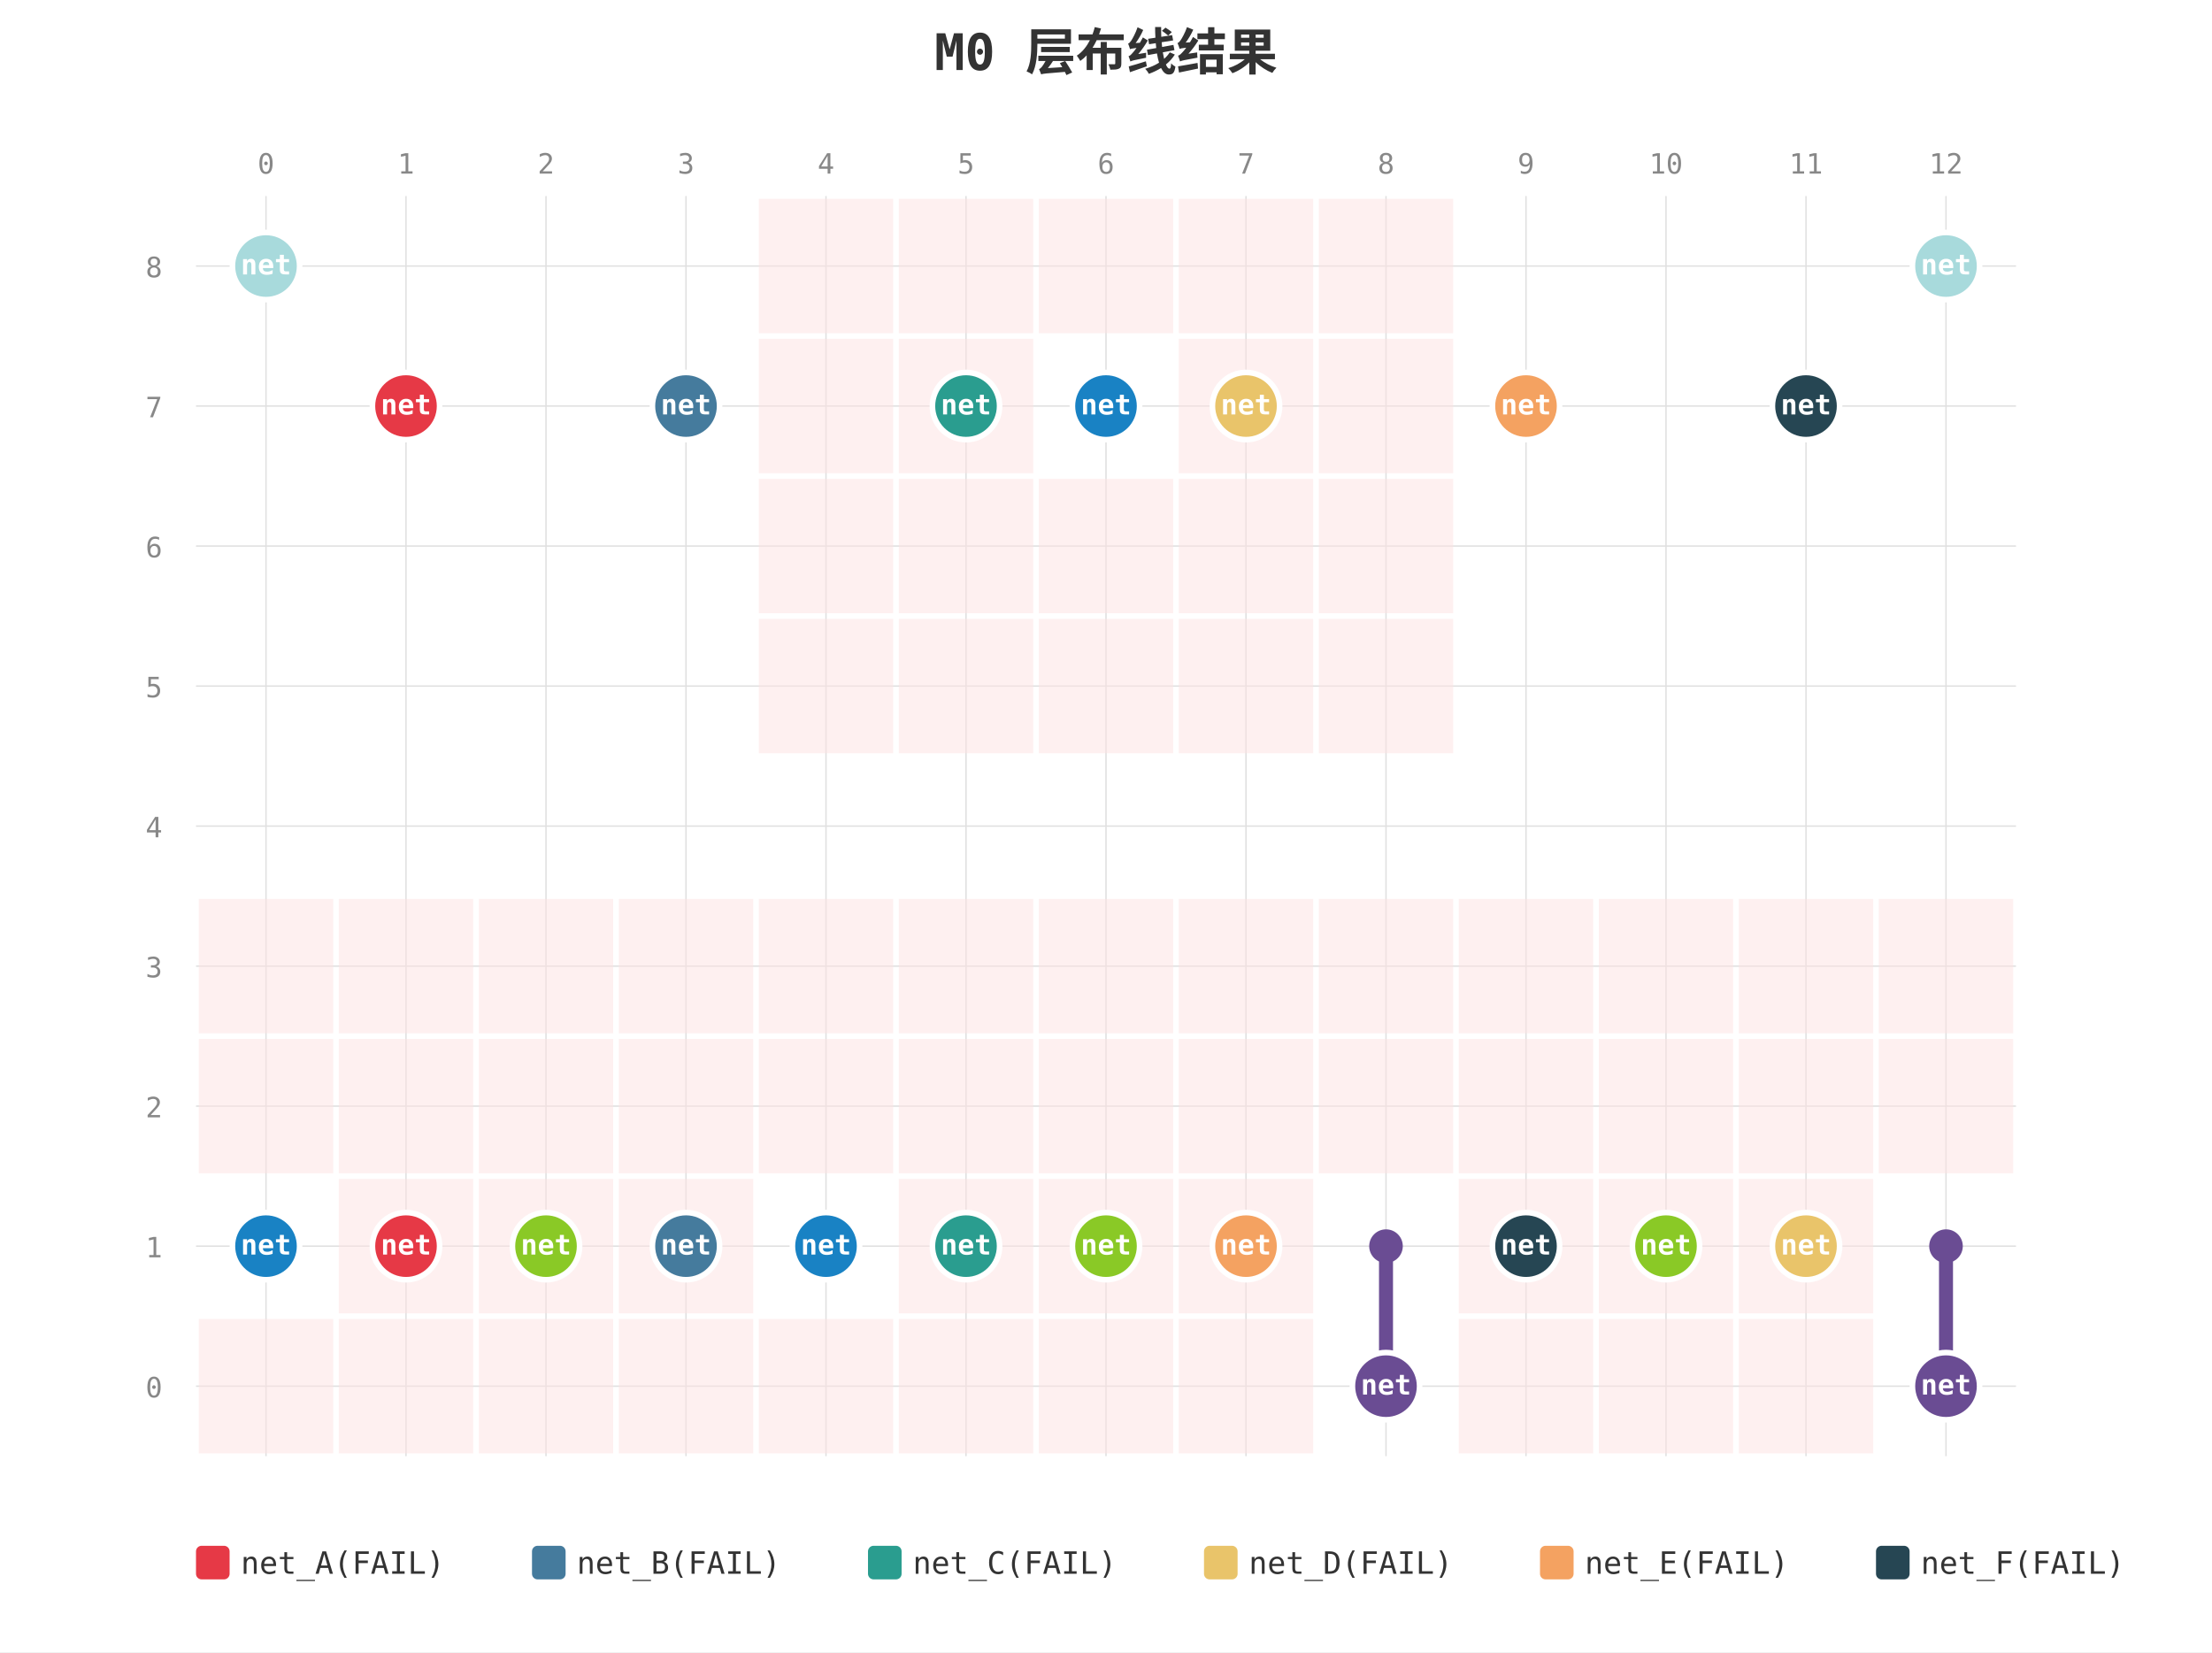
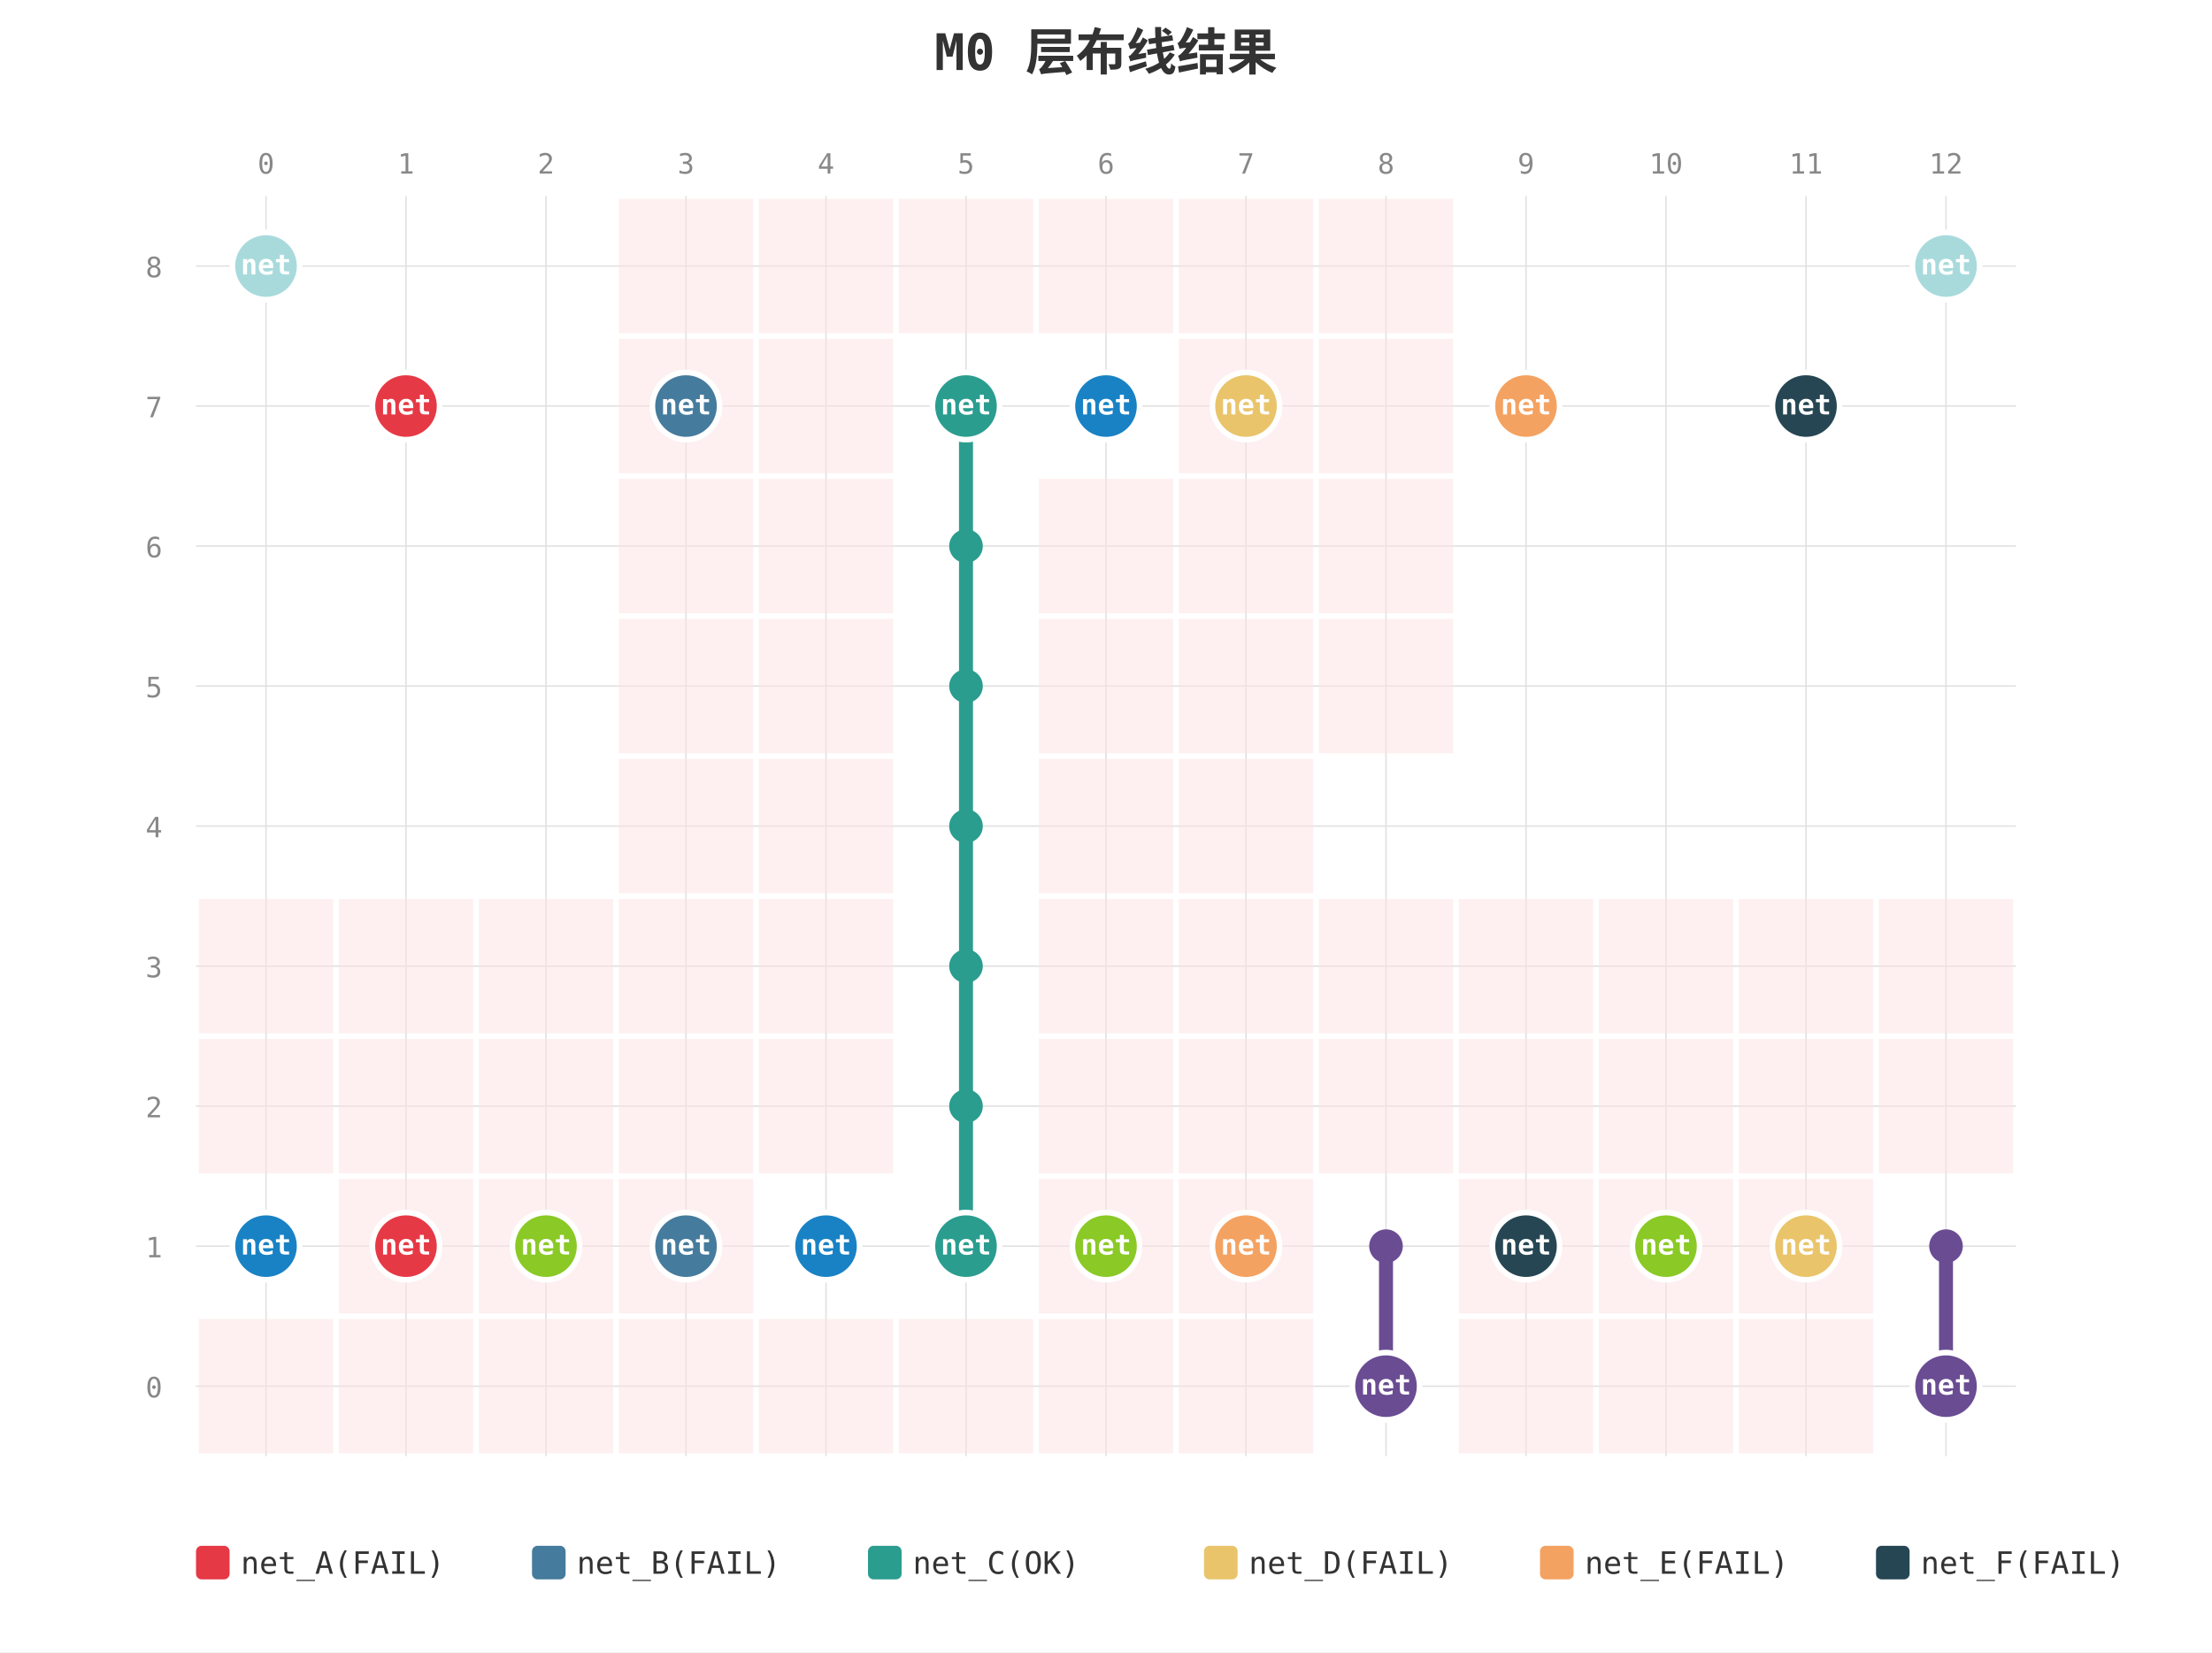
<svg xmlns="http://www.w3.org/2000/svg" width="790" height="590" viewBox="0 0 790 590">
  <rect width="790" height="590" fill="white" />
  <text x="395" y="25" text-anchor="middle" font-family="monospace" font-size="18" font-weight="bold" fill="#333">M0 层布线结果</text>
  <line x1="95.0" y1="70" x2="95.0" y2="520" stroke="#E0E0E0" stroke-width="0.5" />
  <line x1="145.0" y1="70" x2="145.0" y2="520" stroke="#E0E0E0" stroke-width="0.5" />
  <line x1="195.0" y1="70" x2="195.0" y2="520" stroke="#E0E0E0" stroke-width="0.5" />
  <line x1="245.0" y1="70" x2="245.0" y2="520" stroke="#E0E0E0" stroke-width="0.5" />
  <line x1="295.0" y1="70" x2="295.0" y2="520" stroke="#E0E0E0" stroke-width="0.5" />
  <line x1="345.0" y1="70" x2="345.0" y2="520" stroke="#E0E0E0" stroke-width="0.5" />
  <line x1="395.0" y1="70" x2="395.0" y2="520" stroke="#E0E0E0" stroke-width="0.5" />
  <line x1="445.0" y1="70" x2="445.0" y2="520" stroke="#E0E0E0" stroke-width="0.5" />
  <line x1="495.0" y1="70" x2="495.0" y2="520" stroke="#E0E0E0" stroke-width="0.5" />
  <line x1="545.0" y1="70" x2="545.0" y2="520" stroke="#E0E0E0" stroke-width="0.5" />
  <line x1="595.0" y1="70" x2="595.0" y2="520" stroke="#E0E0E0" stroke-width="0.5" />
  <line x1="645.0" y1="70" x2="645.0" y2="520" stroke="#E0E0E0" stroke-width="0.5" />
  <line x1="695.0" y1="70" x2="695.0" y2="520" stroke="#E0E0E0" stroke-width="0.5" />
  <line x1="70" y1="495.0" x2="720" y2="495.0" stroke="#E0E0E0" stroke-width="0.5" />
  <line x1="70" y1="445.0" x2="720" y2="445.0" stroke="#E0E0E0" stroke-width="0.5" />
  <line x1="70" y1="395.0" x2="720" y2="395.0" stroke="#E0E0E0" stroke-width="0.5" />
  <line x1="70" y1="345.0" x2="720" y2="345.0" stroke="#E0E0E0" stroke-width="0.5" />
  <line x1="70" y1="295.0" x2="720" y2="295.0" stroke="#E0E0E0" stroke-width="0.5" />
  <line x1="70" y1="245.0" x2="720" y2="245.0" stroke="#E0E0E0" stroke-width="0.5" />
  <line x1="70" y1="195.0" x2="720" y2="195.0" stroke="#E0E0E0" stroke-width="0.5" />
  <line x1="70" y1="145.0" x2="720" y2="145.0" stroke="#E0E0E0" stroke-width="0.5" />
  <line x1="70" y1="95.0" x2="720" y2="95.0" stroke="#E0E0E0" stroke-width="0.5" />
  <text x="95.0" y="62" text-anchor="middle" font-family="monospace" font-size="10" fill="#888">0</text>
  <text x="145.0" y="62" text-anchor="middle" font-family="monospace" font-size="10" fill="#888">1</text>
  <text x="195.0" y="62" text-anchor="middle" font-family="monospace" font-size="10" fill="#888">2</text>
  <text x="245.0" y="62" text-anchor="middle" font-family="monospace" font-size="10" fill="#888">3</text>
  <text x="295.0" y="62" text-anchor="middle" font-family="monospace" font-size="10" fill="#888">4</text>
  <text x="345.0" y="62" text-anchor="middle" font-family="monospace" font-size="10" fill="#888">5</text>
  <text x="395.0" y="62" text-anchor="middle" font-family="monospace" font-size="10" fill="#888">6</text>
  <text x="445.0" y="62" text-anchor="middle" font-family="monospace" font-size="10" fill="#888">7</text>
  <text x="495.0" y="62" text-anchor="middle" font-family="monospace" font-size="10" fill="#888">8</text>
  <text x="545.0" y="62" text-anchor="middle" font-family="monospace" font-size="10" fill="#888">9</text>
  <text x="595.0" y="62" text-anchor="middle" font-family="monospace" font-size="10" fill="#888">10</text>
  <text x="645.0" y="62" text-anchor="middle" font-family="monospace" font-size="10" fill="#888">11</text>
  <text x="695.0" y="62" text-anchor="middle" font-family="monospace" font-size="10" fill="#888">12</text>
  <text x="58" y="499.0" text-anchor="end" font-family="monospace" font-size="10" fill="#888">0</text>
  <text x="58" y="449.0" text-anchor="end" font-family="monospace" font-size="10" fill="#888">1</text>
  <text x="58" y="399.0" text-anchor="end" font-family="monospace" font-size="10" fill="#888">2</text>
  <text x="58" y="349.0" text-anchor="end" font-family="monospace" font-size="10" fill="#888">3</text>
  <text x="58" y="299.0" text-anchor="end" font-family="monospace" font-size="10" fill="#888">4</text>
  <text x="58" y="249.0" text-anchor="end" font-family="monospace" font-size="10" fill="#888">5</text>
  <text x="58" y="199.0" text-anchor="end" font-family="monospace" font-size="10" fill="#888">6</text>
  <text x="58" y="149.0" text-anchor="end" font-family="monospace" font-size="10" fill="#888">7</text>
  <text x="58" y="99.0" text-anchor="end" font-family="monospace" font-size="10" fill="#888">8</text>
  <rect x="71.0" y="471.0" width="48" height="48" fill="#FEE2E2" opacity="0.5" />
  <rect x="121.0" y="471.0" width="48" height="48" fill="#FEE2E2" opacity="0.5" />
  <rect x="171.0" y="471.0" width="48" height="48" fill="#FEE2E2" opacity="0.5" />
  <rect x="221.0" y="471.0" width="48" height="48" fill="#FEE2E2" opacity="0.5" />
  <rect x="271.0" y="471.0" width="48" height="48" fill="#FEE2E2" opacity="0.5" />
  <rect x="321.0" y="471.0" width="48" height="48" fill="#FEE2E2" opacity="0.5" />
  <rect x="371.0" y="471.0" width="48" height="48" fill="#FEE2E2" opacity="0.5" />
  <rect x="421.0" y="471.0" width="48" height="48" fill="#FEE2E2" opacity="0.5" />
  <rect x="521.0" y="471.0" width="48" height="48" fill="#FEE2E2" opacity="0.5" />
  <rect x="571.0" y="471.0" width="48" height="48" fill="#FEE2E2" opacity="0.5" />
  <rect x="621.0" y="471.0" width="48" height="48" fill="#FEE2E2" opacity="0.5" />
  <rect x="121.0" y="421.0" width="48" height="48" fill="#FEE2E2" opacity="0.5" />
  <rect x="171.0" y="421.0" width="48" height="48" fill="#FEE2E2" opacity="0.5" />
  <rect x="221.0" y="421.0" width="48" height="48" fill="#FEE2E2" opacity="0.5" />
-   <rect x="321.0" y="421.0" width="48" height="48" fill="#FEE2E2" opacity="0.5" />
  <rect x="371.0" y="421.0" width="48" height="48" fill="#FEE2E2" opacity="0.5" />
  <rect x="421.0" y="421.0" width="48" height="48" fill="#FEE2E2" opacity="0.5" />
  <rect x="521.0" y="421.0" width="48" height="48" fill="#FEE2E2" opacity="0.5" />
  <rect x="571.0" y="421.0" width="48" height="48" fill="#FEE2E2" opacity="0.5" />
  <rect x="621.0" y="421.0" width="48" height="48" fill="#FEE2E2" opacity="0.5" />
  <rect x="71.0" y="371.0" width="48" height="48" fill="#FEE2E2" opacity="0.5" />
  <rect x="121.0" y="371.0" width="48" height="48" fill="#FEE2E2" opacity="0.5" />
  <rect x="171.0" y="371.0" width="48" height="48" fill="#FEE2E2" opacity="0.5" />
  <rect x="221.0" y="371.0" width="48" height="48" fill="#FEE2E2" opacity="0.5" />
  <rect x="271.0" y="371.0" width="48" height="48" fill="#FEE2E2" opacity="0.5" />
-   <rect x="321.0" y="371.0" width="48" height="48" fill="#FEE2E2" opacity="0.5" />
  <rect x="371.0" y="371.0" width="48" height="48" fill="#FEE2E2" opacity="0.5" />
  <rect x="421.0" y="371.0" width="48" height="48" fill="#FEE2E2" opacity="0.5" />
  <rect x="471.0" y="371.0" width="48" height="48" fill="#FEE2E2" opacity="0.5" />
  <rect x="521.0" y="371.0" width="48" height="48" fill="#FEE2E2" opacity="0.5" />
  <rect x="571.0" y="371.0" width="48" height="48" fill="#FEE2E2" opacity="0.5" />
  <rect x="621.0" y="371.0" width="48" height="48" fill="#FEE2E2" opacity="0.5" />
  <rect x="671.0" y="371.0" width="48" height="48" fill="#FEE2E2" opacity="0.5" />
  <rect x="71.0" y="321.0" width="48" height="48" fill="#FEE2E2" opacity="0.5" />
  <rect x="121.0" y="321.0" width="48" height="48" fill="#FEE2E2" opacity="0.5" />
  <rect x="171.0" y="321.0" width="48" height="48" fill="#FEE2E2" opacity="0.5" />
  <rect x="221.0" y="321.0" width="48" height="48" fill="#FEE2E2" opacity="0.5" />
  <rect x="271.0" y="321.0" width="48" height="48" fill="#FEE2E2" opacity="0.5" />
-   <rect x="321.0" y="321.0" width="48" height="48" fill="#FEE2E2" opacity="0.5" />
  <rect x="371.0" y="321.0" width="48" height="48" fill="#FEE2E2" opacity="0.5" />
  <rect x="421.0" y="321.0" width="48" height="48" fill="#FEE2E2" opacity="0.5" />
  <rect x="471.0" y="321.0" width="48" height="48" fill="#FEE2E2" opacity="0.5" />
  <rect x="521.0" y="321.0" width="48" height="48" fill="#FEE2E2" opacity="0.5" />
  <rect x="571.0" y="321.0" width="48" height="48" fill="#FEE2E2" opacity="0.5" />
  <rect x="621.0" y="321.0" width="48" height="48" fill="#FEE2E2" opacity="0.5" />
  <rect x="671.0" y="321.0" width="48" height="48" fill="#FEE2E2" opacity="0.5" />
+   <rect x="221.0" y="271.0" width="48" height="48" fill="#FEE2E2" opacity="0.5" />
+   <rect x="271.0" y="271.0" width="48" height="48" fill="#FEE2E2" opacity="0.5" />
+   <rect x="371.0" y="271.0" width="48" height="48" fill="#FEE2E2" opacity="0.5" />
+   <rect x="421.0" y="271.0" width="48" height="48" fill="#FEE2E2" opacity="0.5" />
+   <rect x="221.0" y="221.0" width="48" height="48" fill="#FEE2E2" opacity="0.5" />
  <rect x="271.0" y="221.0" width="48" height="48" fill="#FEE2E2" opacity="0.5" />
-   <rect x="321.0" y="221.0" width="48" height="48" fill="#FEE2E2" opacity="0.5" />
  <rect x="371.0" y="221.0" width="48" height="48" fill="#FEE2E2" opacity="0.5" />
  <rect x="421.0" y="221.0" width="48" height="48" fill="#FEE2E2" opacity="0.5" />
  <rect x="471.0" y="221.0" width="48" height="48" fill="#FEE2E2" opacity="0.5" />
+   <rect x="221.0" y="171.0" width="48" height="48" fill="#FEE2E2" opacity="0.5" />
  <rect x="271.0" y="171.0" width="48" height="48" fill="#FEE2E2" opacity="0.5" />
-   <rect x="321.0" y="171.0" width="48" height="48" fill="#FEE2E2" opacity="0.5" />
  <rect x="371.0" y="171.0" width="48" height="48" fill="#FEE2E2" opacity="0.5" />
  <rect x="421.0" y="171.0" width="48" height="48" fill="#FEE2E2" opacity="0.5" />
  <rect x="471.0" y="171.0" width="48" height="48" fill="#FEE2E2" opacity="0.5" />
+   <rect x="221.0" y="121.0" width="48" height="48" fill="#FEE2E2" opacity="0.5" />
  <rect x="271.0" y="121.0" width="48" height="48" fill="#FEE2E2" opacity="0.5" />
-   <rect x="321.0" y="121.0" width="48" height="48" fill="#FEE2E2" opacity="0.5" />
  <rect x="421.0" y="121.0" width="48" height="48" fill="#FEE2E2" opacity="0.5" />
  <rect x="471.0" y="121.0" width="48" height="48" fill="#FEE2E2" opacity="0.5" />
+   <rect x="221.0" y="71.0" width="48" height="48" fill="#FEE2E2" opacity="0.5" />
  <rect x="271.0" y="71.0" width="48" height="48" fill="#FEE2E2" opacity="0.5" />
  <rect x="321.0" y="71.0" width="48" height="48" fill="#FEE2E2" opacity="0.5" />
  <rect x="371.0" y="71.0" width="48" height="48" fill="#FEE2E2" opacity="0.5" />
  <rect x="421.0" y="71.0" width="48" height="48" fill="#FEE2E2" opacity="0.5" />
  <rect x="471.0" y="71.0" width="48" height="48" fill="#FEE2E2" opacity="0.5" />
  <line x1="495.0" y1="495.0" x2="495.0" y2="445.0" stroke="#6A4C93" stroke-width="5" stroke-linecap="round" />
  <line x1="695.0" y1="445.0" x2="695.0" y2="495.0" stroke="#6A4C93" stroke-width="5" stroke-linecap="round" />
+   <line x1="345.0" y1="145.0" x2="345.0" y2="195.0" stroke="#2A9D8F" stroke-width="5" stroke-linecap="round" />
+   <line x1="345.0" y1="195.0" x2="345.0" y2="245.0" stroke="#2A9D8F" stroke-width="5" stroke-linecap="round" />
+   <line x1="345.0" y1="245.0" x2="345.0" y2="295.0" stroke="#2A9D8F" stroke-width="5" stroke-linecap="round" />
+   <line x1="345.0" y1="295.0" x2="345.0" y2="345.0" stroke="#2A9D8F" stroke-width="5" stroke-linecap="round" />
+   <line x1="345.0" y1="345.0" x2="345.0" y2="395.0" stroke="#2A9D8F" stroke-width="5" stroke-linecap="round" />
+   <line x1="345.0" y1="395.0" x2="345.0" y2="445.0" stroke="#2A9D8F" stroke-width="5" stroke-linecap="round" />
  <circle cx="495.0" cy="495.0" r="6" fill="#6A4C93" />
  <circle cx="695.0" cy="495.0" r="6" fill="#6A4C93" />
  <circle cx="95.0" cy="445.0" r="6" fill="#1982C4" />
  <circle cx="295.0" cy="445.0" r="6" fill="#1982C4" />
+   <circle cx="345.0" cy="445.0" r="6" fill="#2A9D8F" />
  <circle cx="495.0" cy="445.0" r="6" fill="#6A4C93" />
  <circle cx="695.0" cy="445.0" r="6" fill="#6A4C93" />
+   <circle cx="345.0" cy="395.0" r="6" fill="#2A9D8F" />
+   <circle cx="345.0" cy="345.0" r="6" fill="#2A9D8F" />
+   <circle cx="345.0" cy="295.0" r="6" fill="#2A9D8F" />
+   <circle cx="345.0" cy="245.0" r="6" fill="#2A9D8F" />
+   <circle cx="345.0" cy="195.0" r="6" fill="#2A9D8F" />
+   <circle cx="345.0" cy="145.0" r="6" fill="#2A9D8F" />
  <circle cx="395.0" cy="145.0" r="6" fill="#1982C4" />
  <circle cx="495.0" cy="495.0" r="12" fill="#6A4C93" stroke="white" stroke-width="2" />
  <text x="495.0" y="498.0" text-anchor="middle" font-family="monospace" font-size="10" font-weight="bold" fill="white">net</text>
  <circle cx="695.0" cy="495.0" r="12" fill="#6A4C93" stroke="white" stroke-width="2" />
  <text x="695.0" y="498.0" text-anchor="middle" font-family="monospace" font-size="10" font-weight="bold" fill="white">net</text>
  <circle cx="145.0" cy="145.0" r="12" fill="#E63946" stroke="white" stroke-width="2" />
  <text x="145.0" y="148.0" text-anchor="middle" font-family="monospace" font-size="10" font-weight="bold" fill="white">net</text>
  <circle cx="145.0" cy="445.0" r="12" fill="#E63946" stroke="white" stroke-width="2" />
  <text x="145.0" y="448.0" text-anchor="middle" font-family="monospace" font-size="10" font-weight="bold" fill="white">net</text>
-   <circle cx="245.0" cy="145.0" r="12" fill="#457B9D" stroke="white" stroke-width="2" />
-   <text x="245.0" y="148.0" text-anchor="middle" font-family="monospace" font-size="10" font-weight="bold" fill="white">net</text>
-   <circle cx="245.0" cy="445.0" r="12" fill="#457B9D" stroke="white" stroke-width="2" />
-   <text x="245.0" y="448.0" text-anchor="middle" font-family="monospace" font-size="10" font-weight="bold" fill="white">net</text>
+   <circle cx="345.0" cy="145.0" r="12" fill="#2A9D8F" stroke="white" stroke-width="2" />
+   <text x="345.0" y="148.0" text-anchor="middle" font-family="monospace" font-size="10" font-weight="bold" fill="white">net</text>
+   <circle cx="345.0" cy="445.0" r="12" fill="#2A9D8F" stroke="white" stroke-width="2" />
+   <text x="345.0" y="448.0" text-anchor="middle" font-family="monospace" font-size="10" font-weight="bold" fill="white">net</text>
  <circle cx="95.0" cy="95.0" r="12" fill="#A8DADC" stroke="white" stroke-width="2" />
  <text x="95.0" y="98.0" text-anchor="middle" font-family="monospace" font-size="10" font-weight="bold" fill="white">net</text>
  <circle cx="695.0" cy="95.0" r="12" fill="#A8DADC" stroke="white" stroke-width="2" />
  <text x="695.0" y="98.0" text-anchor="middle" font-family="monospace" font-size="10" font-weight="bold" fill="white">net</text>
  <circle cx="545.0" cy="145.0" r="12" fill="#F4A261" stroke="white" stroke-width="2" />
  <text x="545.0" y="148.0" text-anchor="middle" font-family="monospace" font-size="10" font-weight="bold" fill="white">net</text>
  <circle cx="445.0" cy="445.0" r="12" fill="#F4A261" stroke="white" stroke-width="2" />
  <text x="445.0" y="448.0" text-anchor="middle" font-family="monospace" font-size="10" font-weight="bold" fill="white">net</text>
  <circle cx="445.0" cy="145.0" r="12" fill="#E9C46A" stroke="white" stroke-width="2" />
  <text x="445.0" y="148.0" text-anchor="middle" font-family="monospace" font-size="10" font-weight="bold" fill="white">net</text>
  <circle cx="645.0" cy="445.0" r="12" fill="#E9C46A" stroke="white" stroke-width="2" />
  <text x="645.0" y="448.0" text-anchor="middle" font-family="monospace" font-size="10" font-weight="bold" fill="white">net</text>
  <circle cx="195.0" cy="445.0" r="12" fill="#8AC926" stroke="white" stroke-width="2" />
  <text x="195.0" y="448.0" text-anchor="middle" font-family="monospace" font-size="10" font-weight="bold" fill="white">net</text>
  <circle cx="395.0" cy="445.0" r="12" fill="#8AC926" stroke="white" stroke-width="2" />
  <text x="395.0" y="448.0" text-anchor="middle" font-family="monospace" font-size="10" font-weight="bold" fill="white">net</text>
  <circle cx="595.0" cy="445.0" r="12" fill="#8AC926" stroke="white" stroke-width="2" />
  <text x="595.0" y="448.0" text-anchor="middle" font-family="monospace" font-size="10" font-weight="bold" fill="white">net</text>
-   <circle cx="345.0" cy="145.0" r="12" fill="#2A9D8F" stroke="white" stroke-width="2" />
-   <text x="345.0" y="148.0" text-anchor="middle" font-family="monospace" font-size="10" font-weight="bold" fill="white">net</text>
-   <circle cx="345.0" cy="445.0" r="12" fill="#2A9D8F" stroke="white" stroke-width="2" />
-   <text x="345.0" y="448.0" text-anchor="middle" font-family="monospace" font-size="10" font-weight="bold" fill="white">net</text>
+   <circle cx="245.0" cy="145.0" r="12" fill="#457B9D" stroke="white" stroke-width="2" />
+   <text x="245.0" y="148.0" text-anchor="middle" font-family="monospace" font-size="10" font-weight="bold" fill="white">net</text>
+   <circle cx="245.0" cy="445.0" r="12" fill="#457B9D" stroke="white" stroke-width="2" />
+   <text x="245.0" y="448.0" text-anchor="middle" font-family="monospace" font-size="10" font-weight="bold" fill="white">net</text>
  <circle cx="395.0" cy="145.0" r="12" fill="#1982C4" stroke="white" stroke-width="2" />
  <text x="395.0" y="148.0" text-anchor="middle" font-family="monospace" font-size="10" font-weight="bold" fill="white">net</text>
  <circle cx="95.0" cy="445.0" r="12" fill="#1982C4" stroke="white" stroke-width="2" />
  <text x="95.0" y="448.0" text-anchor="middle" font-family="monospace" font-size="10" font-weight="bold" fill="white">net</text>
  <circle cx="295.0" cy="445.0" r="12" fill="#1982C4" stroke="white" stroke-width="2" />
  <text x="295.0" y="448.0" text-anchor="middle" font-family="monospace" font-size="10" font-weight="bold" fill="white">net</text>
  <circle cx="645.0" cy="145.0" r="12" fill="#264653" stroke="white" stroke-width="2" />
  <text x="645.0" y="148.0" text-anchor="middle" font-family="monospace" font-size="10" font-weight="bold" fill="white">net</text>
  <circle cx="545.0" cy="445.0" r="12" fill="#264653" stroke="white" stroke-width="2" />
  <text x="545.0" y="448.0" text-anchor="middle" font-family="monospace" font-size="10" font-weight="bold" fill="white">net</text>
  <rect x="70" y="552" width="12" height="12" fill="#E63946" rx="2" />
  <text x="86" y="562" font-family="monospace" font-size="11" fill="#333">net_A(FAIL)</text>
  <rect x="190" y="552" width="12" height="12" fill="#457B9D" rx="2" />
  <text x="206" y="562" font-family="monospace" font-size="11" fill="#333">net_B(FAIL)</text>
  <rect x="310" y="552" width="12" height="12" fill="#2A9D8F" rx="2" />
-   <text x="326" y="562" font-family="monospace" font-size="11" fill="#333">net_C(FAIL)</text>
+   <text x="326" y="562" font-family="monospace" font-size="11" fill="#333">net_C(OK)</text>
  <rect x="430" y="552" width="12" height="12" fill="#E9C46A" rx="2" />
  <text x="446" y="562" font-family="monospace" font-size="11" fill="#333">net_D(FAIL)</text>
  <rect x="550" y="552" width="12" height="12" fill="#F4A261" rx="2" />
  <text x="566" y="562" font-family="monospace" font-size="11" fill="#333">net_E(FAIL)</text>
  <rect x="670" y="552" width="12" height="12" fill="#264653" rx="2" />
  <text x="686" y="562" font-family="monospace" font-size="11" fill="#333">net_F(FAIL)</text>
</svg>
